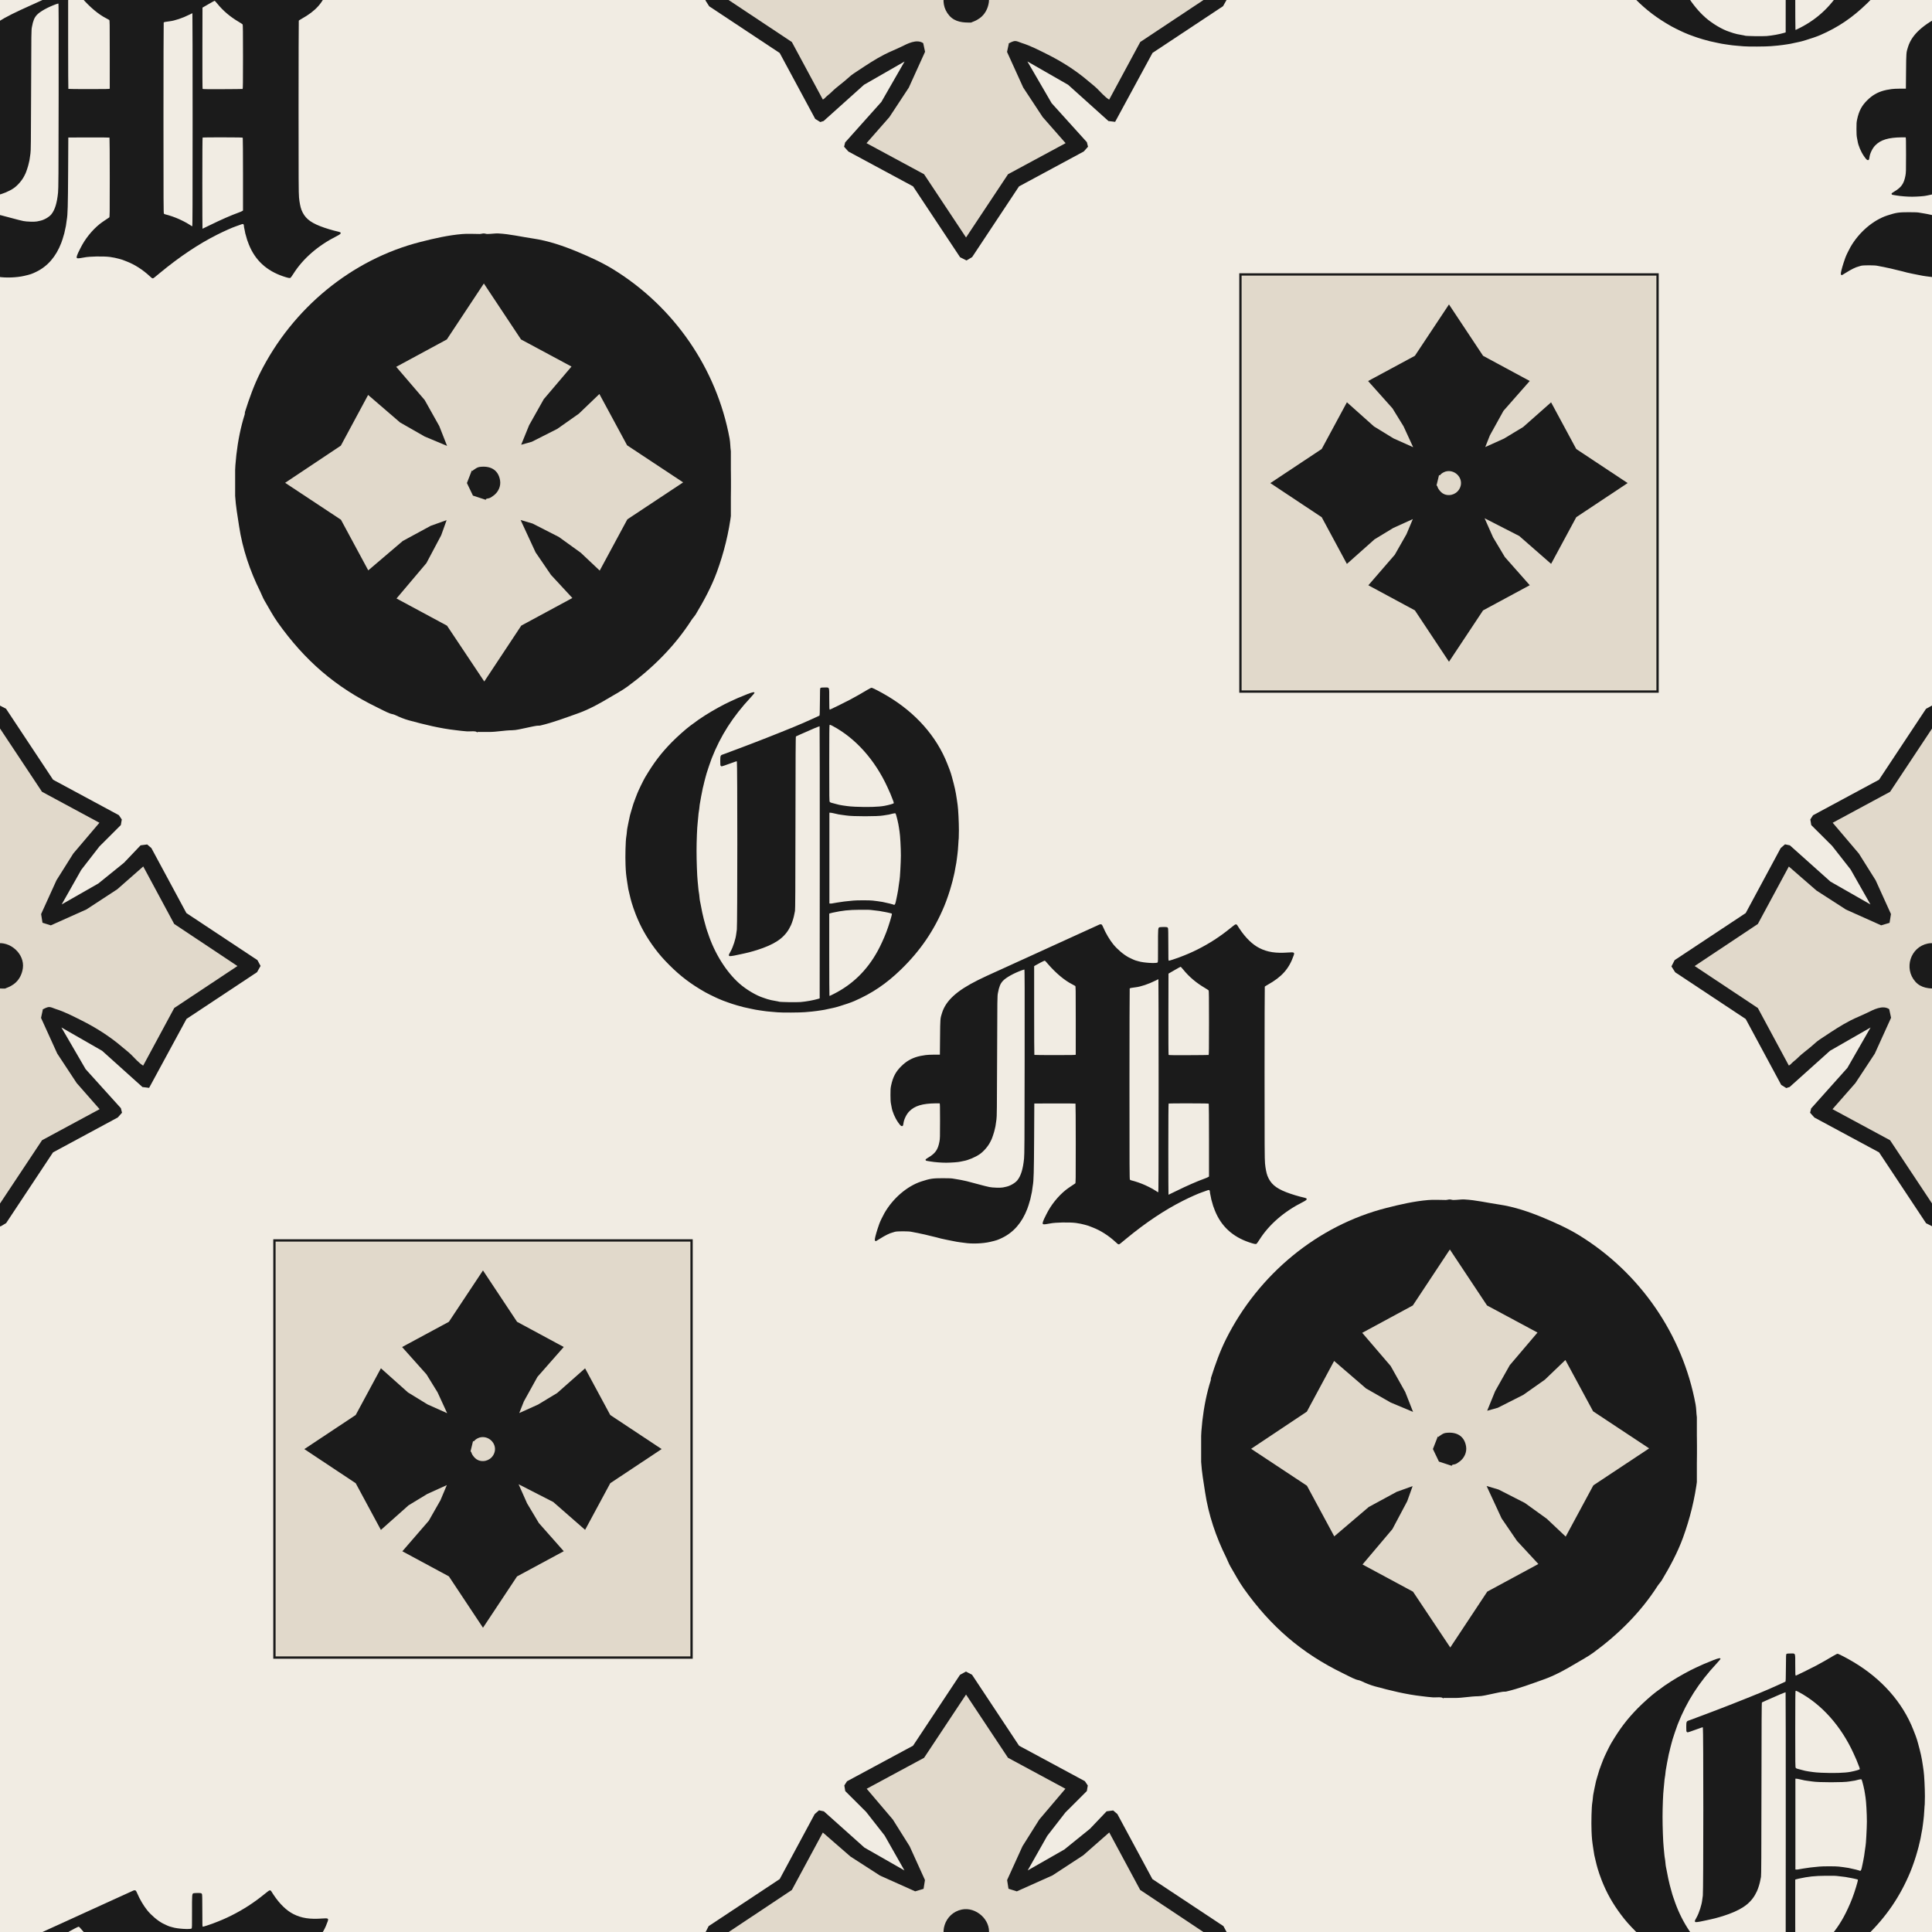
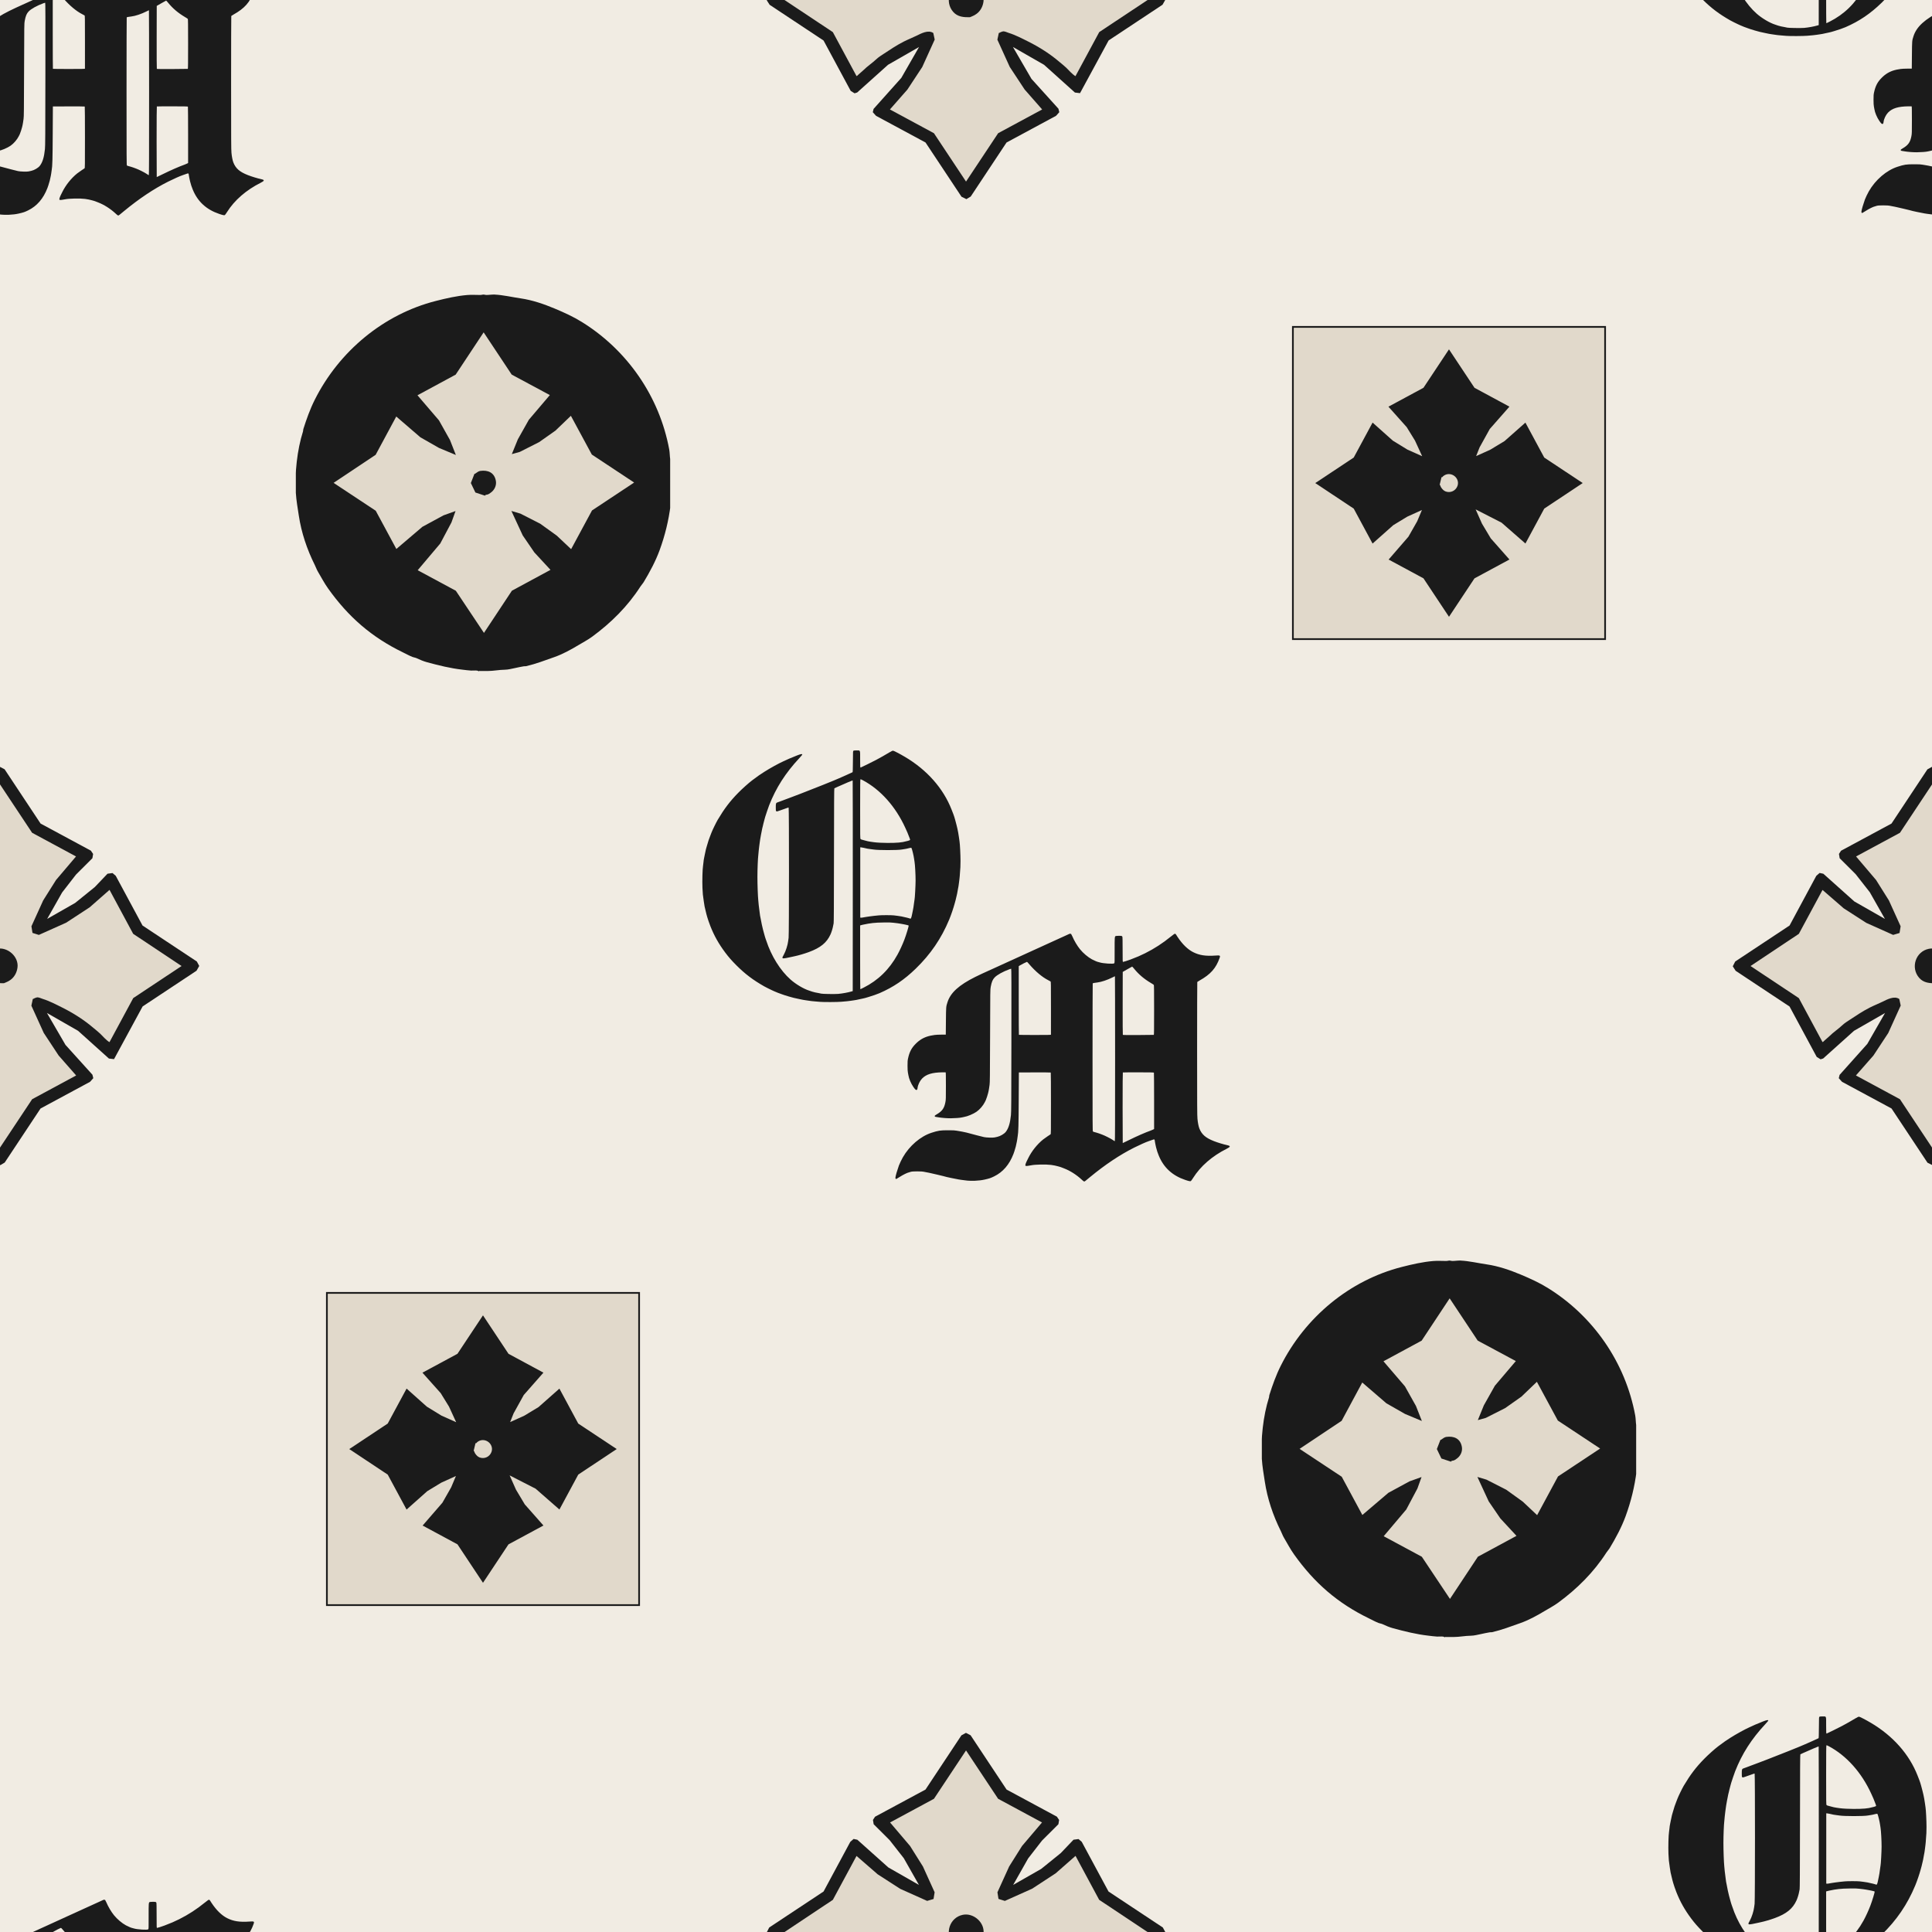
- <svg xmlns="http://www.w3.org/2000/svg" width="76mm" height="76mm" viewBox="0 0 76 76">
+ <svg xmlns="http://www.w3.org/2000/svg" width="80mm" height="80mm" viewBox="0 0 80 80">
  <style>.lt{fill:#1b1b1b}.dk{fill:#e1d9cb}.ln{fill:#1b1b1b}</style>
  <defs>
    <symbol id="om" viewBox="0.00 0.00 565.25 462.75">
      <path class="lt" fill-rule="evenodd" d="M409.92 459.78 C410.36 459.42 412.50 457.66 414.67 455.87 C430.80 442.58 446.23 432.29 461.50 424.61 C467.14 421.77 474.32 418.58 476.94 417.74 C477.32 417.62 478.41 417.23 479.38 416.87 C482.50 415.70 482.80 415.64 483.17 416.15 C483.35 416.39 483.50 417.00 483.50 417.50 C483.50 418.00 483.66 418.96 483.85 419.64 C484.05 420.32 484.29 421.49 484.38 422.25 C484.48 423.01 484.69 423.96 484.86 424.38 C485.03 424.79 485.26 425.57 485.36 426.12 C485.60 427.41 486.48 430.02 487.63 432.88 C492.81 445.72 502.14 454.33 515.88 458.96 C519.75 460.27 521.24 460.57 521.85 460.16 C522.14 459.97 523.18 458.53 524.16 456.97 C532.08 444.37 544.52 433.56 560.09 425.74 C563.96 423.80 564.23 422.82 561.09 422.13 C556.61 421.14 550.51 419.29 546.25 417.62 C537.54 414.20 533.39 410.57 530.88 404.16 C530.05 402.05 529.24 397.92 528.88 393.97 C528.55 390.36 528.50 380.48 528.50 319.22 C528.51 280.39 528.59 248.50 528.69 248.35 C528.79 248.20 529.83 247.54 531.00 246.88 C542.80 240.29 548.66 233.68 552.48 222.66 C553.35 220.14 552.91 219.90 548.11 220.25 C537.68 221.01 530.91 219.98 524.27 216.61 C518.49 213.68 512.97 208.32 507.83 200.62 C507.00 199.39 506.19 198.13 506.04 197.83 C505.66 197.11 504.90 196.89 504.16 197.30 C503.82 197.48 502.16 198.76 500.46 200.14 C491.89 207.13 483.09 212.84 473.25 217.77 C468.25 220.27 464.32 221.97 457.62 224.49 C455.00 225.48 450.24 227.00 449.76 227.00 C449.25 227.00 449.25 226.88 449.25 213.89 C449.25 204.73 449.17 200.59 448.97 200.16 C448.82 199.82 448.45 199.48 448.16 199.40 C447.28 199.16 442.58 199.23 441.90 199.49 C440.79 199.91 440.72 200.77 440.76 214.91 C440.80 226.78 440.76 228.10 440.39 228.47 C439.44 229.42 428.44 228.73 424.69 227.48 C423.90 227.22 423.10 227.00 422.93 227.00 C422.41 227.00 418.67 225.38 416.59 224.26 C412.37 221.99 407.27 217.67 403.89 213.50 C400.98 209.93 397.68 204.37 395.74 199.75 C395.30 198.72 394.77 197.68 394.56 197.44 C394.09 196.91 393.12 196.88 392.21 197.35 C391.85 197.54 390.10 198.34 388.34 199.13 C386.57 199.92 384.18 201.01 383.03 201.55 C381.87 202.09 379.34 203.24 377.40 204.11 C375.46 204.98 373.03 206.09 372.00 206.57 C370.97 207.05 368.94 207.98 367.50 208.62 C366.06 209.27 364.03 210.20 363.00 210.68 C361.97 211.16 360.17 211.98 359.00 212.50 C357.83 213.02 355.98 213.86 354.88 214.37 C351.22 216.06 350.39 216.44 347.88 217.57 C346.50 218.19 344.53 219.09 343.50 219.57 C342.47 220.05 340.50 220.95 339.12 221.57 C337.75 222.19 335.76 223.10 334.70 223.59 C333.65 224.09 331.79 224.93 330.58 225.47 C329.37 226.00 327.48 226.86 326.38 227.37 C322.72 229.06 321.89 229.44 319.38 230.57 C318.00 231.19 316.01 232.10 314.95 232.59 C313.90 233.09 312.04 233.93 310.83 234.47 C309.62 235.00 307.73 235.86 306.62 236.37 C302.89 238.10 302.13 238.45 299.50 239.62 C298.06 240.27 294.91 241.78 292.50 242.98 C275.05 251.68 266.16 259.77 262.93 269.88 C261.38 274.74 261.41 274.41 261.26 290.00 L261.12 304.38 L256.25 304.39 C253.57 304.40 250.47 304.55 249.38 304.73 C245.31 305.37 244.59 305.51 242.88 305.98 C237.52 307.45 233.18 310.01 229.12 314.10 C224.63 318.62 222.45 322.82 220.96 329.75 C220.48 332.01 220.41 333.10 220.42 337.62 C220.43 341.35 220.54 343.42 220.82 344.75 C221.03 345.78 221.28 347.07 221.36 347.62 C221.91 351.22 224.08 356.34 226.58 359.96 C228.33 362.49 229.08 363.25 229.84 363.25 C230.63 363.25 230.89 362.79 231.11 360.96 C231.50 357.77 233.55 353.52 235.85 351.15 C240.31 346.55 246.64 344.61 257.62 344.48 C259.27 344.46 260.77 344.46 260.94 344.47 C261.18 344.49 261.25 347.56 261.25 358.91 C261.25 372.43 261.22 373.50 260.73 376.10 C259.51 382.64 257.32 385.76 251.57 389.13 C250.45 389.79 249.46 390.48 249.39 390.67 C249.16 391.27 249.53 391.73 250.34 391.86 C250.77 391.92 252.14 392.15 253.38 392.36 C256.91 392.96 262.28 393.38 266.38 393.37 C270.46 393.36 276.61 392.90 278.00 392.50 C278.48 392.36 279.57 392.13 280.42 392.00 C284.35 391.36 290.35 388.84 294.00 386.29 C297.25 384.02 300.85 379.82 302.62 376.25 C302.99 375.49 303.44 374.59 303.62 374.25 C304.14 373.25 305.96 367.72 306.13 366.62 C306.22 366.07 306.44 365.12 306.63 364.50 C306.81 363.88 307.04 362.64 307.13 361.75 C307.22 360.86 307.48 359.06 307.70 357.75 C308.05 355.65 308.11 349.56 308.25 305.88 C308.40 256.64 308.40 256.36 308.94 253.50 C309.90 248.33 310.95 245.82 313.08 243.56 C315.68 240.81 322.02 237.29 328.75 234.85 C329.64 234.53 330.52 234.26 330.69 234.26 C330.95 234.25 330.99 248.81 330.92 310.19 C330.84 376.79 330.78 386.60 330.43 390.00 C329.57 398.61 327.87 404.12 324.95 407.82 C323.21 410.02 319.10 412.43 315.92 413.12 C315.07 413.30 313.80 413.58 313.10 413.74 C311.25 414.15 304.35 413.95 301.88 413.41 C299.70 412.94 296.60 412.17 294.62 411.61 C293.38 411.26 291.64 410.80 289.00 410.12 C285.63 409.26 284.55 408.97 283.38 408.63 C282.69 408.43 281.62 408.20 281.00 408.11 C280.38 408.02 279.31 407.80 278.62 407.61 C277.94 407.43 276.70 407.21 275.88 407.12 C275.05 407.03 273.48 406.77 272.38 406.54 C270.80 406.22 268.92 406.13 263.50 406.13 C255.27 406.13 253.13 406.45 245.97 408.77 C234.22 412.56 222.44 422.65 215.42 434.93 C214.04 437.35 211.88 441.85 211.25 443.62 C210.21 446.57 209.25 449.49 208.80 451.12 C207.42 456.04 207.26 457.24 207.88 457.75 C208.36 458.15 208.15 458.25 212.00 455.82 C216.02 453.27 219.96 451.34 222.12 450.86 C222.54 450.77 223.38 450.51 224.00 450.29 C225.62 449.71 235.69 449.72 237.88 450.31 C238.70 450.53 239.99 450.78 240.75 450.87 C241.51 450.96 242.47 451.14 242.90 451.27 C243.32 451.40 244.50 451.67 245.52 451.85 C247.36 452.19 249.61 452.71 252.25 453.39 C255.76 454.29 256.98 454.58 258.40 454.87 C259.24 455.04 260.05 455.25 260.21 455.35 C260.36 455.44 261.25 455.68 262.18 455.87 C263.11 456.06 265.17 456.51 266.75 456.86 C268.33 457.22 270.60 457.67 271.79 457.86 C272.97 458.06 274.38 458.33 274.91 458.47 C275.44 458.60 276.66 458.79 277.62 458.88 C278.59 458.97 280.33 459.19 281.50 459.38 C287.48 460.32 296.41 459.99 302.50 458.58 C307.67 457.39 308.82 457.00 312.50 455.21 C321.88 450.65 328.75 442.69 333.09 431.38 C333.86 429.35 334.28 428.03 335.58 423.50 C335.80 422.74 336.10 421.37 336.24 420.44 C336.39 419.52 336.61 418.50 336.73 418.18 C336.85 417.86 337.02 416.82 337.12 415.86 C337.21 414.91 337.44 413.28 337.63 412.25 C338.38 408.28 338.58 400.98 338.73 372.88 L338.88 344.62 L355.74 344.56 C365.01 344.53 372.69 344.59 372.80 344.70 C372.92 344.82 373.01 359.58 373.01 377.52 C373.02 408.51 372.99 410.14 372.57 410.44 C372.33 410.61 370.83 411.60 369.25 412.65 C367.67 413.70 365.63 415.15 364.72 415.88 C358.34 421.03 352.54 428.29 348.89 435.70 C347.96 437.58 347.10 439.32 346.98 439.56 C346.48 440.50 345.75 442.65 345.75 443.16 C345.75 444.12 346.25 444.28 348.40 443.99 C349.49 443.85 351.11 443.58 352.00 443.39 C356.09 442.51 367.75 442.29 373.12 442.98 C375.32 443.26 378.97 443.99 380.12 444.38 C380.68 444.56 381.52 444.79 382.00 444.89 C382.48 444.99 383.21 445.21 383.62 445.39 C384.04 445.56 385.48 446.13 386.84 446.64 C393.41 449.14 400.24 453.51 405.96 458.85 C408.23 460.98 408.41 461.02 409.92 459.78 Z M449.25 382.26 C449.25 357.66 449.34 344.73 449.50 344.63 C449.64 344.54 457.08 344.48 466.05 344.49 C478.61 344.51 482.40 344.58 482.55 344.82 C482.65 344.99 482.74 358.54 482.75 374.94 L482.75 404.76 L481.97 405.23 C481.54 405.49 480.34 406.01 479.28 406.39 C473.08 408.62 464.68 412.29 455.82 416.65 C452.35 418.35 449.45 419.75 449.38 419.75 C449.31 419.75 449.25 402.88 449.25 382.26 Z M438.62 416.35 C436.34 414.79 430.64 411.92 427.50 410.74 C426.33 410.31 424.98 409.80 424.50 409.62 C423.48 409.23 419.68 408.10 418.70 407.89 C418.34 407.81 417.86 407.57 417.64 407.36 C417.29 407.00 417.25 399.47 417.25 328.54 C417.26 285.41 417.34 250.00 417.44 249.84 C417.62 249.58 419.52 249.21 422.50 248.87 C426.48 248.42 433.10 246.21 438.27 243.59 C439.73 242.85 440.99 242.25 441.08 242.25 C441.17 242.25 441.25 281.74 441.25 330.00 C441.25 400.04 441.19 417.75 440.94 417.73 C440.77 417.73 439.73 417.11 438.62 416.35 Z M449.48 304.60 C449.34 304.43 449.27 290.97 449.31 270.98 L449.38 237.65 L454.25 234.84 C456.93 233.29 459.24 232.02 459.39 232.01 C459.53 232.01 460.49 233.04 461.51 234.30 C466.32 240.24 472.10 245.16 479.25 249.38 C480.83 250.32 482.27 251.25 482.44 251.46 C482.68 251.76 482.75 257.48 482.75 278.18 C482.75 299.02 482.68 304.54 482.44 304.63 C482.27 304.69 474.83 304.78 465.92 304.81 C454.30 304.86 449.64 304.80 449.48 304.60 Z M338.92 304.58 C338.82 304.49 338.75 288.01 338.75 267.96 L338.75 231.51 L339.69 230.92 C341.48 229.81 346.98 227.00 347.36 227.00 C347.57 227.00 348.01 227.31 348.34 227.69 C348.67 228.07 349.47 228.99 350.13 229.75 C356.66 237.29 363.81 243.27 370.12 246.46 C371.23 247.01 372.32 247.62 372.57 247.80 C372.99 248.11 373.01 249.59 373.01 276.13 C373.01 291.53 373.00 304.27 373.00 304.44 C373.00 304.68 369.44 304.75 356.04 304.75 C346.71 304.75 339.01 304.68 338.92 304.58 Z M150.07 269.39 C152.03 269.20 154.64 268.96 155.88 268.87 C157.11 268.78 158.97 268.56 160.00 268.37 C161.03 268.19 162.49 267.97 163.25 267.89 C164.65 267.74 167.06 267.27 170.00 266.58 C170.89 266.37 172.19 266.10 172.88 265.97 C173.56 265.85 174.69 265.58 175.38 265.38 C176.06 265.18 177.64 264.72 178.88 264.35 C182.80 263.20 188.10 261.36 190.62 260.26 C205.33 253.86 217.03 245.95 229.10 234.23 C245.00 218.79 256.34 202.17 264.74 182.00 C266.75 177.18 269.30 169.68 270.61 164.75 C271.00 163.31 271.46 161.62 271.64 161.00 C271.83 160.38 272.05 159.43 272.13 158.88 C272.22 158.32 272.45 157.37 272.64 156.75 C272.83 156.13 273.09 155.01 273.21 154.25 C273.33 153.49 273.63 151.86 273.86 150.62 C274.09 149.39 274.44 147.53 274.63 146.50 C274.82 145.47 275.05 143.84 275.14 142.88 C275.22 141.91 275.45 140.11 275.64 138.88 C275.83 137.64 276.11 134.33 276.26 131.51 C276.41 128.70 276.58 126.32 276.65 126.22 C276.71 126.11 276.77 123.13 276.78 119.58 C276.79 113.19 276.23 101.89 275.73 98.75 C275.59 97.86 275.32 95.94 275.13 94.50 C274.75 91.66 273.98 87.31 273.54 85.50 C273.39 84.88 272.93 82.97 272.52 81.25 C272.11 79.53 271.49 77.17 271.13 76.00 C270.77 74.83 270.36 73.42 270.23 72.88 C270.09 72.33 269.61 70.92 269.15 69.75 C268.69 68.58 267.84 66.39 267.25 64.88 C258.41 42.27 241.09 22.71 217.62 8.84 C212.04 5.53 205.67 2.25 204.85 2.25 C204.48 2.25 202.88 3.04 201.15 4.09 C197.10 6.55 191.22 9.89 187.17 12.03 C183.05 14.20 170.81 20.25 170.52 20.25 C170.06 20.25 170.00 19.19 170.00 11.12 C170.00 1.13 170.37 2.00 166.12 2.00 C164.12 2.00 163.21 2.10 162.86 2.35 C162.39 2.70 162.37 3.15 162.31 13.83 C162.25 22.21 162.16 25.01 161.93 25.20 C161.76 25.34 158.64 26.76 155.00 28.37 C151.36 29.97 148.04 31.44 147.62 31.63 C143.42 33.57 119.18 43.29 107.38 47.77 C105.86 48.35 103.33 49.31 101.75 49.92 C100.17 50.53 98.14 51.30 97.25 51.63 C96.36 51.97 94.56 52.64 93.25 53.13 C91.94 53.62 90.09 54.32 89.12 54.67 C88.16 55.03 86.42 55.69 85.25 56.14 C84.08 56.59 82.70 57.09 82.19 57.25 C80.45 57.79 80.25 58.32 80.25 62.49 C80.25 65.89 80.29 66.21 80.76 66.64 C81.26 67.09 81.33 67.08 83.58 66.31 C87.93 64.80 92.13 63.31 92.86 63.02 C93.26 62.86 93.74 62.79 93.92 62.86 C94.43 63.05 94.41 198.11 93.90 201.38 C93.70 202.61 93.47 204.30 93.38 205.12 C92.94 209.06 90.87 215.51 88.87 219.17 C88.36 220.11 87.78 221.18 87.58 221.56 C87.09 222.48 87.36 223.25 88.16 223.25 C89.60 223.25 92.75 222.69 97.38 221.61 C98.34 221.39 99.86 221.05 100.75 220.87 C104.58 220.08 110.66 218.29 115.38 216.56 C127.86 211.96 134.44 206.61 138.47 197.75 C139.57 195.34 140.87 191.09 141.25 188.67 C141.38 187.82 141.63 186.62 141.79 186.00 C142.03 185.14 142.11 168.16 142.18 113.71 C142.24 57.73 142.32 42.50 142.57 42.32 C142.74 42.19 144.11 41.55 145.62 40.90 C147.14 40.25 148.71 39.56 149.12 39.37 C154.16 37.05 161.91 33.81 162.06 33.96 C162.16 34.06 162.22 84.53 162.19 146.10 L162.12 258.06 L160.62 258.50 C156.84 259.61 150.96 260.67 146.50 261.05 C143.05 261.34 129.60 261.12 128.64 260.76 C128.27 260.62 127.16 260.38 126.17 260.24 C123.75 259.89 120.07 259.06 119.00 258.64 C118.52 258.45 117.03 257.94 115.69 257.52 C109.87 255.68 101.65 250.79 96.00 245.81 C85.10 236.18 75.45 220.72 70.14 204.38 C69.96 203.82 69.70 203.09 69.55 202.75 C69.24 202.01 68.50 199.53 67.63 196.25 C67.28 194.94 66.84 193.31 66.65 192.62 C66.00 190.27 64.79 184.54 64.13 180.75 C63.95 179.72 63.69 178.43 63.55 177.88 C63.41 177.32 63.22 175.86 63.12 174.62 C63.03 173.39 62.81 171.64 62.63 170.75 C62.45 169.86 62.23 168.11 62.14 166.88 C62.05 165.64 61.81 163.16 61.62 161.38 C61.17 157.26 60.71 144.52 60.72 136.38 C60.73 128.34 61.18 117.14 61.63 113.62 C61.82 112.11 62.06 109.69 62.14 108.25 C62.23 106.81 62.45 104.89 62.63 104.00 C62.81 103.11 63.04 101.42 63.13 100.25 C63.22 99.08 63.45 97.51 63.63 96.75 C63.81 95.99 64.04 94.70 64.13 93.88 C64.22 93.05 64.40 92.01 64.54 91.56 C64.68 91.11 64.94 89.82 65.12 88.68 C65.29 87.55 65.62 85.89 65.84 85.00 C66.06 84.11 66.37 82.87 66.53 82.25 C66.68 81.63 66.96 80.45 67.14 79.62 C67.32 78.80 67.77 77.11 68.12 75.88 C68.48 74.64 68.89 73.17 69.02 72.62 C69.30 71.51 72.43 62.33 73.20 60.38 C80.55 41.66 90.56 26.03 105.33 10.18 C107.39 7.96 108.50 6.58 108.45 6.31 C108.29 5.54 106.57 5.88 102.50 7.50 C96.68 9.82 94.95 10.53 94.52 10.77 C94.13 10.98 93.27 11.37 88.50 13.51 C83.27 15.86 74.64 20.61 68.08 24.76 C63.54 27.63 61.60 28.99 55.25 33.74 C51.59 36.48 44.57 42.76 40.37 47.04 C31.49 56.09 25.59 63.85 18.44 75.88 C16.92 78.44 12.74 87.01 11.87 89.38 C11.41 90.61 10.74 92.36 10.38 93.25 C9.13 96.32 8.37 98.63 6.77 104.25 C6.52 105.14 6.13 106.49 5.91 107.25 C5.70 108.01 5.40 109.38 5.26 110.31 C5.11 111.23 4.90 112.24 4.78 112.56 C4.66 112.87 4.48 113.74 4.38 114.50 C4.29 115.26 4.05 116.44 3.87 117.12 C3.68 117.81 3.46 119.39 3.37 120.62 C3.28 121.86 3.05 123.83 2.84 125.00 C2.27 128.33 1.94 140.81 2.24 148.25 C2.48 154.21 2.68 156.26 3.66 162.62 C4.53 168.24 4.69 169.21 4.85 169.45 C4.93 169.59 5.17 170.59 5.37 171.67 C5.57 172.74 6.02 174.64 6.38 175.88 C6.73 177.11 7.13 178.57 7.27 179.12 C7.69 180.76 9.47 185.93 10.64 188.89 C14.69 199.17 19.60 207.90 26.51 217.12 C30.04 221.84 33.28 225.54 38.24 230.52 C47.50 239.79 55.99 246.23 68.00 253.05 C69.41 253.85 74.14 256.22 76.12 257.12 C76.95 257.50 78.08 258.01 78.62 258.26 C80.66 259.20 84.20 260.57 86.65 261.39 C88.05 261.85 89.45 262.34 89.78 262.47 C90.71 262.85 96.75 264.60 99.38 265.25 C100.85 265.62 102.86 266.06 105.62 266.61 C106.72 266.83 108.41 267.17 109.38 267.38 C110.34 267.58 111.80 267.81 112.62 267.89 C113.45 267.97 114.97 268.19 116.00 268.38 C117.03 268.58 119.62 268.86 121.75 269.02 C123.88 269.18 126.41 269.40 127.38 269.50 C130.72 269.84 146.30 269.77 150.07 269.39 Z M170.17 255.83 C170.07 255.74 170.00 240.50 170.00 221.95 L170.00 188.24 L170.56 188.02 C170.87 187.91 171.97 187.63 173.00 187.41 C181.22 185.66 185.57 185.19 194.88 185.07 C200.92 184.99 203.23 185.05 205.38 185.35 C206.89 185.56 208.91 185.80 209.88 185.89 C210.84 185.97 212.24 186.19 213.00 186.38 C213.76 186.56 214.99 186.78 215.75 186.87 C216.51 186.96 217.63 187.19 218.25 187.37 C218.87 187.56 219.84 187.79 220.42 187.88 C220.99 187.96 221.52 188.19 221.59 188.38 C221.83 188.99 219.05 198.14 217.00 203.50 C215.08 208.54 212.14 214.93 209.73 219.28 C201.05 235.01 189.11 246.65 173.69 254.40 C170.21 256.15 170.40 256.07 170.17 255.83 Z M222.76 180.76 C222.43 180.55 218.39 179.57 214.00 178.64 C212.97 178.42 211.06 178.13 209.75 177.99 C208.44 177.86 206.64 177.64 205.75 177.50 C203.68 177.19 192.22 177.20 189.75 177.51 C188.72 177.64 186.53 177.86 184.88 178.00 C183.22 178.14 181.03 178.42 180.00 178.61 C178.97 178.81 177.39 179.04 176.50 179.13 C175.61 179.22 174.22 179.46 173.41 179.66 C172.61 179.86 171.54 179.99 171.04 179.95 L170.12 179.88 L170.12 142.50 L170.12 105.12 L171.00 105.15 C171.48 105.16 172.66 105.36 173.62 105.60 C177.19 106.46 178.67 106.75 180.25 106.90 C181.14 106.98 182.83 107.21 184.00 107.41 C189.08 108.27 210.14 108.27 214.50 107.41 C215.53 107.21 217.04 106.96 217.86 106.87 C218.67 106.78 219.61 106.60 219.94 106.47 C220.28 106.35 221.40 106.07 222.45 105.85 C224.12 105.51 224.38 105.50 224.62 105.83 C225.16 106.57 227.06 114.42 227.38 117.25 C227.46 118.01 227.69 119.53 227.89 120.62 C228.41 123.54 229.01 134.28 228.99 140.50 C228.99 145.61 228.21 159.70 227.90 160.50 C227.82 160.71 227.59 162.28 227.39 164.00 C227.01 167.26 226.45 170.74 225.97 172.88 C225.82 173.56 225.55 174.86 225.38 175.75 C224.42 180.72 223.99 181.54 222.76 180.76 Z M191.38 100.21 C188.76 100.10 185.67 99.84 184.50 99.64 C183.33 99.44 181.70 99.20 180.88 99.12 C180.05 99.03 178.81 98.80 178.12 98.62 C177.44 98.43 176.14 98.10 175.25 97.88 C171.46 96.95 170.85 96.74 170.44 96.23 C170.03 95.73 170.00 93.83 170.00 64.40 C170.00 40.88 170.07 33.03 170.29 32.81 C170.51 32.59 171.12 32.80 172.85 33.73 C191.67 43.76 207.68 61.68 218.00 84.25 C220.56 89.86 220.17 88.93 222.77 95.65 C223.04 96.35 223.20 97.09 223.12 97.29 C222.96 97.71 219.50 98.70 215.50 99.48 C210.79 100.39 201.63 100.67 191.38 100.21 Z" />
    </symbol>
    <symbol id="roundel" viewBox="24.26 35.26 216.51 217.99">
      <path class="ln" fill-rule="evenodd" d="M130.33 253.25 C129.93 253.16 129.57 252.83 129.11 252.77 C127.97 252.61 126.76 252.80 125.61 252.75 C124.00 252.67 122.29 252.41 120.67 252.23 C113.73 251.46 106.92 249.76 100.17 247.93 C98.14 247.38 96.01 246.50 94.12 245.59 C93.40 245.24 92.57 245.19 91.83 244.90 C89.94 244.17 88.16 243.18 86.34 242.29 C68.02 233.42 54.61 221.70 42.86 205.18 C40.71 202.15 38.96 198.80 37.07 195.61 C36.32 194.35 35.85 192.95 35.20 191.64 C30.74 182.69 27.46 172.99 25.98 163.12 C25.32 158.74 24.53 154.38 24.26 149.94 C23.55 138.61 25.00 125.16 28.41 114.39 C28.55 113.97 28.45 113.53 28.59 113.11 C30.41 107.35 32.49 101.51 35.21 96.10 C49.23 68.17 74.91 46.64 105.31 38.94 C111.29 37.42 117.33 36.03 123.46 35.52 C125.96 35.31 128.55 35.50 131.06 35.50 C131.70 35.50 132.31 35.24 132.93 35.26 C133.43 35.28 133.88 35.50 134.40 35.50 C135.87 35.51 137.91 35.19 139.17 35.26 C144.33 35.53 149.30 36.74 154.39 37.48 C161.14 38.47 167.80 40.77 174.08 43.40 C179.39 45.63 184.70 48.03 189.62 51.08 C216.02 67.41 234.58 94.29 240.22 124.83 C240.56 126.66 240.50 128.53 240.77 130.37 C243.35 148.11 240.82 166.30 234.68 183.10 C232.33 189.52 228.95 195.79 225.43 201.63 C224.89 202.51 224.14 203.25 223.59 204.11 C216.22 215.59 206.60 225.12 195.64 233.16 C193.12 235.01 190.31 236.46 187.64 238.07 C183.30 240.68 178.62 243.24 173.84 244.93 C168.46 246.83 163.11 248.88 157.53 250.19 C157.08 250.30 156.60 250.21 156.14 250.27 C154.47 250.50 152.73 250.96 151.07 251.28 C149.18 251.65 147.12 252.23 145.19 252.25 C141.87 252.28 138.52 253.00 135.18 253.00 C134.05 253.00 132.92 253.00 131.78 253.00 C131.42 253.00 131.05 253.00 130.68 253.00 C130.52 253.00 130.15 252.83 130.18 253.00 C130.20 253.09 130.23 253.25 130.33 253.25 Z" />
      <path class="lt" fill-rule="evenodd" d="M134.44 251.85 C133.82 251.85 135.67 251.78 136.28 251.75 C136.45 251.74 135.95 251.75 135.78 251.75 C135.52 251.75 135.25 251.75 134.98 251.75 C134.12 251.75 133.25 251.75 132.38 251.75 C129.74 251.75 127.17 251.50 124.51 251.50 C119.55 251.50 112.18 250.06 107.39 248.58 C106.90 248.43 106.39 248.56 105.90 248.43 C104.48 248.03 103.02 247.62 101.61 247.16 C88.49 242.89 74.54 236.11 64.10 226.96 C53.65 217.81 45.46 208.14 38.55 196.08 C33.71 187.62 30.27 178.00 28.21 168.54 C26.86 162.36 25.61 156.23 25.26 149.92 C23.65 121.64 34.09 93.19 52.80 72.09 C56.79 67.59 61.33 63.85 65.88 59.98 C66.80 59.20 67.57 58.31 68.57 57.62 C70.80 56.05 73.13 54.63 75.42 53.15 C78.22 51.33 81.13 49.41 84.14 47.94 C87.25 46.41 90.50 45.24 93.68 43.90 C105.54 38.89 118.52 36.55 131.33 36.50 C131.88 36.50 132.37 36.25 132.90 36.26 C133.34 36.27 133.73 36.48 134.17 36.50 C135.90 36.55 137.64 36.43 139.37 36.50 C141.36 36.59 143.41 36.94 145.38 37.23 C146.78 37.44 148.25 37.29 149.64 37.53 C156.66 38.69 163.73 40.50 170.35 43.16 C171.52 43.63 172.77 43.85 173.94 44.36 C183.10 48.35 191.66 53.33 199.64 59.34 C200.25 59.80 200.77 60.47 201.37 60.98 C206.23 65.13 211.15 69.50 215.27 74.42 C215.57 74.78 215.70 75.24 216.00 75.61 C239.15 103.61 246.60 141.47 235.92 176.13 C228.01 201.81 209.47 224.73 186.08 237.95 C183.43 239.44 180.56 240.62 177.83 241.96 C173.09 244.29 167.94 246.25 162.85 247.68 C162.39 247.81 161.91 247.70 161.46 247.81 C159.50 248.28 157.54 248.89 155.59 249.43 C153.50 250.01 151.20 250.01 149.15 250.66 C147.72 251.11 146.07 250.93 144.59 251.01 C142.84 251.10 141.12 251.50 139.35 251.50 C138.36 251.50 137.44 251.69 136.48 251.74 C135.80 251.77 133.77 251.99 134.44 251.85 Z" />
      <path class="ln" fill-rule="evenodd" d="M133.08 232.92 L116.04 207.41 L92.85 194.92 L105.56 180.55 L111.73 169.85 L115.20 161.65 L98.38 170.16 L82.15 184.18 L69.61 161.05 L44.12 144.19 L69.61 127.19 L82.01 104.09 L98.90 118.44 L115.28 126.56 L111.05 117.22 L104.96 106.96 L92.72 93.31 L115.93 80.77 L132.87 55.20 L149.91 80.75 L173.13 93.23 L161.37 106.35 L155.56 115.72 L150.70 126.30 L161.64 121.25 L170.25 115.81 L183.72 103.79 L196.28 127.03 L221.86 143.97 L196.31 160.97 L183.87 184.16 L171.19 172.92 L162.50 167.28 L151.18 161.93 L152.75 166.74 L159.53 179.20 L173.13 194.87 L149.99 207.42 L133.08 232.92 Z" />
      <path class="dk" fill-rule="evenodd" d="M133.07 230.96 L116.80 206.58 L94.74 194.70 L107.80 179.25 L114.26 167.08 L116.63 160.47 L109.66 162.97 L97.46 169.59 L82.40 182.42 L70.47 160.30 L46.09 144.18 L70.42 127.95 L82.34 105.80 L96.28 117.81 L107.06 123.97 L116.82 128.05 L113.41 119.38 L107.04 108.02 L94.61 93.52 L116.71 81.57 L132.89 57.12 L149.12 81.56 L171.17 93.40 L159.05 107.66 L152.66 119.02 L149.19 127.55 L153.82 126.26 L164.98 120.61 L174.39 113.98 L183.35 105.39 L195.46 127.80 L219.93 143.99 L195.56 160.14 L183.49 182.52 L175.23 174.73 L165.64 167.82 L154.17 161.97 L148.94 160.42 L155.48 174.55 L162.21 184.40 L171.55 194.49 L149.23 206.55 L133.07 230.96 Z" />
      <path class="ln" fill-rule="evenodd" d="M133.74 151.61 L128.12 149.76 L125.49 144.28 L127.60 138.85 C127.68 138.78 127.77 138.98 127.88 139.00 C127.91 139.01 128.27 138.65 128.33 138.61 C129.04 138.11 130.01 137.40 130.89 137.27 C135.36 136.62 139.15 138.20 139.97 143.10 C140.41 145.70 139.14 148.31 137.07 149.79 C136.35 150.30 135.70 150.85 134.80 150.99 C134.64 151.02 134.02 151.09 133.93 151.22 C133.85 151.34 133.60 151.66 133.74 151.61 Z" />
      <path class="lt" fill-rule="evenodd" d="M132.22 150.27 L128.03 148.08 L126.66 142.89 L129.31 139.00 L133.52 137.78 L138.01 140.16 L139.25 144.97 L136.91 148.99 L132.22 150.27 Z" />
    </symbol>
    <symbol id="halo" viewBox="279.03 19.25 196.65 196.56">
      <path class="lt" fill-rule="evenodd" d="M377.55 215.81 L375.13 214.61 L357.38 187.85 L332.97 174.70 L331.35 172.90 L331.75 171.27 L345.43 155.97 L354.18 140.73 L338.87 149.51 L323.64 163.18 L322.37 163.58 L320.46 162.40 L307.06 137.53 L280.45 119.90 L279.03 117.68 L280.24 115.31 L307.06 97.55 L320.26 73.03 L321.89 71.61 L323.73 72.00 L339.02 85.67 L354.13 94.30 L346.65 81.11 L339.65 72.18 L331.79 64.35 L331.44 62.22 L332.45 60.65 L357.37 47.23 L375.09 20.48 L377.33 19.25 L379.63 20.45 L397.38 47.23 L422.21 60.61 L423.31 62.24 L422.96 64.33 L414.86 72.42 L408.01 81.25 L400.63 94.29 L414.47 86.39 L424.14 78.57 L430.41 71.99 L432.89 71.66 L434.47 73.01 L447.69 97.55 L474.50 115.31 L475.68 117.50 L474.35 119.86 L447.74 137.49 L433.63 163.50 L431.11 163.20 L415.89 149.52 L400.52 140.71 L409.67 156.46 L422.97 171.18 L423.40 172.89 L421.79 174.69 L397.36 187.86 L379.68 214.53 L377.55 215.81 Z" />
      <path class="dk" fill-rule="evenodd" d="M377.37 207.14 L361.53 183.27 L339.81 171.55 L348.45 161.71 L355.76 150.61 L361.91 137.06 L361.21 133.81 C358.72 132.12 355.25 134.03 352.85 135.20 C350.78 136.21 348.64 137.03 346.59 138.08 C343.11 139.86 339.88 142.02 336.63 144.17 C335.49 144.93 334.24 145.69 333.24 146.63 C331.12 148.63 328.65 150.22 326.57 152.31 C325.88 153.00 325.09 153.53 324.40 154.22 C324.19 154.43 323.99 154.66 323.75 154.84 C323.62 154.93 323.19 155.16 323.33 155.09 L311.64 133.38 L287.79 117.54 L311.64 101.67 L323.33 79.99 L333.77 89.06 L344.91 96.24 L358.18 102.18 L361.34 101.24 L361.87 97.92 L356.09 85.18 L349.76 75.10 L339.88 63.47 L361.54 51.79 L377.37 27.92 L393.20 51.78 L414.87 63.47 L405.01 75.08 L398.67 85.16 L392.87 97.93 L393.39 101.20 L396.53 102.19 L410.00 96.16 L421.61 88.57 L431.41 79.96 L443.08 101.65 L466.96 117.54 L443.11 133.37 L431.38 155.12 C429.71 154.12 428.23 152.31 426.80 150.93 C425.74 149.91 424.51 148.99 423.39 148.03 C418.88 144.15 413.43 140.71 408.12 138.06 C405.01 136.51 401.76 134.80 398.44 133.77 C397.53 133.49 396.33 132.79 395.37 133.08 C394.99 133.20 394.60 133.32 394.25 133.51 C394.21 133.53 392.63 134.39 393.55 133.80 L392.84 137.11 L398.95 150.56 L406.29 161.70 L414.94 171.55 L393.22 183.27 L377.37 207.14 Z" />
      <path class="lt" fill-rule="evenodd" d="M379.37 126.03 C376.30 126.10 373.23 125.90 371.04 123.40 C366.67 118.41 369.20 110.38 375.81 109.04 C381.09 107.96 386.74 112.92 385.98 118.36 C385.65 120.75 384.48 123.00 382.50 124.41 C381.79 124.91 381.13 125.29 380.32 125.60 C380.07 125.69 379.08 126.11 379.37 126.03 Z" />
    </symbol>
    <symbol id="tile" viewBox="245.25 262.75 225.75 225.75">
      <path class="ln" fill-rule="evenodd" d="M245.25 488.50 L245.25 262.75 L471.00 262.75 L471.00 488.50 L245.25 488.50 Z" />
      <path class="dk" fill-rule="evenodd" d="M246.50 487.25 L246.50 264.00 L469.75 264.00 L469.75 487.25 L246.50 487.25 Z" />
      <path class="ln" fill-rule="evenodd" d="M358.12 471.83 L339.76 444.17 L314.72 430.67 L328.95 414.23 L335.24 403.18 L338.66 395.05 L328.12 399.83 L318.04 405.95 L303.17 419.18 L289.62 394.04 L261.96 375.68 L289.61 357.33 L303.18 332.18 L317.73 345.17 L328.27 351.63 L338.83 356.35 L333.67 345.13 L327.71 335.45 L314.58 320.75 L339.76 307.17 L358.11 279.52 L376.46 307.17 L401.58 320.72 L387.44 336.79 L380.11 350.03 L377.64 356.27 L387.76 351.71 L398.06 345.48 L413.07 332.21 L426.61 357.33 L454.27 375.66 L426.62 394.03 L413.08 419.14 L395.94 404.15 L377.28 394.60 L381.84 404.86 L388.18 415.47 L401.59 430.64 L376.45 444.20 L358.12 471.83 Z" />
      <path class="lt" fill-rule="evenodd" d="M358.12 469.59 L340.64 443.23 L316.46 430.19 L323.86 422.58 L330.95 413.26 L336.84 402.80 L340.69 393.17 L332.53 396.25 L321.31 402.32 L312.18 409.08 L303.59 417.33 L290.58 393.17 L264.21 375.68 L290.59 358.18 L303.55 334.07 L312.67 342.68 L322.12 349.54 L332.29 354.98 L340.60 358.22 L337.67 350.38 L330.54 337.13 L316.73 321.01 L340.63 308.13 L358.12 281.77 L375.59 308.13 L399.74 321.15 L391.47 329.80 L384.77 338.93 L379.62 348.10 L375.48 358.27 L384.56 354.70 L394.73 349.13 L403.60 342.64 L412.66 334.08 L425.66 358.20 L452.02 375.67 L425.67 393.15 L412.79 417.04 L397.11 403.59 L384.13 396.43 L375.53 393.12 L379.11 402.17 L384.81 412.55 L392.00 422.18 L399.76 430.20 L375.57 443.25 L358.12 469.59 Z" />
      <path class="ln" fill-rule="evenodd" d="M357.09 367.61 L363.21 369.33 C363.31 369.43 363.10 369.59 363.09 369.74 C363.08 369.87 363.89 370.51 364.01 370.65 C364.85 371.67 365.59 373.11 365.73 374.43 C366.36 380.13 360.96 385.30 355.32 382.90 C351.53 381.28 349.14 376.55 351.05 372.65 C351.87 370.97 352.95 369.64 354.65 368.80 C355.25 368.50 355.81 368.36 356.43 368.15 C356.70 368.06 357.37 367.55 357.09 367.61 Z" />
      <path class="dk" fill-rule="evenodd" d="M351.41 376.93 L352.74 371.43 C352.83 371.33 353.01 371.52 353.15 371.52 C353.25 371.53 353.79 370.84 353.91 370.74 C354.82 369.99 355.98 369.42 357.15 369.27 C361.86 368.65 365.93 373.30 364.17 377.88 C362.83 381.35 359.04 383.00 355.61 381.67 C354.25 381.13 353.20 379.96 352.42 378.75 C352.18 378.37 351.97 377.80 351.83 377.37 C351.79 377.26 351.37 376.73 351.41 376.93 Z" />
    </symbol>
    <clipPath id="c">
-       <rect width="76" height="76" />
+       <rect width="80" height="80" />
    </clipPath>
  </defs>
-   <rect width="76" height="76" fill="#f1ece3" />
+   <rect width="80" height="80" fill="#f1ece3" />
  <g clip-path="url(#c)">
-     <use href="#om" x="-13.500" y="-11.052" width="27.000" height="22.104" />
-     <use href="#om" x="-13.500" y="64.948" width="27.000" height="22.104" />
-     <use href="#om" x="62.500" y="-11.052" width="27.000" height="22.104" />
-     <use href="#om" x="62.500" y="64.948" width="27.000" height="22.104" />
-     <use href="#halo" x="-48.250" y="-10.245" width="20.500" height="20.491" />
-     <use href="#halo" x="-48.250" y="65.755" width="20.500" height="20.491" />
-     <use href="#halo" x="27.750" y="-10.245" width="20.500" height="20.491" />
-     <use href="#halo" x="27.750" y="65.755" width="20.500" height="20.491" />
-     <use href="#halo" x="103.750" y="-10.245" width="20.500" height="20.491" />
-     <use href="#halo" x="103.750" y="65.755" width="20.500" height="20.491" />
-     <use href="#roundel" x="9.250" y="9.183" width="19.500" height="19.633" />
-     <use href="#roundel" x="9.250" y="85.183" width="19.500" height="19.633" />
-     <use href="#roundel" x="85.250" y="9.183" width="19.500" height="19.633" />
-     <use href="#roundel" x="85.250" y="85.183" width="19.500" height="19.633" />
-     <use href="#tile" x="-27.250" y="10.750" width="16.500" height="16.500" />
-     <use href="#tile" x="-27.250" y="86.750" width="16.500" height="16.500" />
-     <use href="#tile" x="48.750" y="10.750" width="16.500" height="16.500" />
-     <use href="#tile" x="48.750" y="86.750" width="16.500" height="16.500" />
-     <use href="#halo" x="-10.250" y="-48.245" width="20.500" height="20.491" />
-     <use href="#halo" x="-10.250" y="27.755" width="20.500" height="20.491" />
-     <use href="#halo" x="-10.250" y="103.755" width="20.500" height="20.491" />
-     <use href="#halo" x="65.750" y="-48.245" width="20.500" height="20.491" />
-     <use href="#halo" x="65.750" y="27.755" width="20.500" height="20.491" />
-     <use href="#halo" x="65.750" y="103.755" width="20.500" height="20.491" />
-     <use href="#om" x="-51.500" y="-49.052" width="27.000" height="22.104" />
-     <use href="#om" x="-51.500" y="26.948" width="27.000" height="22.104" />
-     <use href="#om" x="-51.500" y="102.948" width="27.000" height="22.104" />
-     <use href="#om" x="24.500" y="-49.052" width="27.000" height="22.104" />
-     <use href="#om" x="24.500" y="26.948" width="27.000" height="22.104" />
-     <use href="#om" x="24.500" y="102.948" width="27.000" height="22.104" />
-     <use href="#om" x="100.500" y="-49.052" width="27.000" height="22.104" />
-     <use href="#om" x="100.500" y="26.948" width="27.000" height="22.104" />
-     <use href="#om" x="100.500" y="102.948" width="27.000" height="22.104" />
-     <use href="#tile" x="10.750" y="-27.250" width="16.500" height="16.500" />
-     <use href="#tile" x="10.750" y="48.750" width="16.500" height="16.500" />
-     <use href="#tile" x="86.750" y="-27.250" width="16.500" height="16.500" />
-     <use href="#tile" x="86.750" y="48.750" width="16.500" height="16.500" />
-     <use href="#roundel" x="-28.750" y="-28.817" width="19.500" height="19.633" />
-     <use href="#roundel" x="-28.750" y="47.183" width="19.500" height="19.633" />
-     <use href="#roundel" x="47.250" y="-28.817" width="19.500" height="19.633" />
-     <use href="#roundel" x="47.250" y="47.183" width="19.500" height="19.633" />
+     <use href="#om" x="-11.000" y="-9.005" width="22.000" height="18.011" />
+     <use href="#om" x="-11.000" y="70.995" width="22.000" height="18.011" />
+     <use href="#om" x="69.000" y="-9.005" width="22.000" height="18.011" />
+     <use href="#om" x="69.000" y="70.995" width="22.000" height="18.011" />
+     <use href="#halo" x="-48.250" y="-8.246" width="16.500" height="16.492" />
+     <use href="#halo" x="-48.250" y="71.754" width="16.500" height="16.492" />
+     <use href="#halo" x="31.750" y="-8.246" width="16.500" height="16.492" />
+     <use href="#halo" x="31.750" y="71.754" width="16.500" height="16.492" />
+     <use href="#halo" x="111.750" y="-8.246" width="16.500" height="16.492" />
+     <use href="#halo" x="111.750" y="71.754" width="16.500" height="16.492" />
+     <use href="#roundel" x="12.250" y="12.197" width="15.500" height="15.606" />
+     <use href="#roundel" x="12.250" y="92.197" width="15.500" height="15.606" />
+     <use href="#roundel" x="92.250" y="12.197" width="15.500" height="15.606" />
+     <use href="#roundel" x="92.250" y="92.197" width="15.500" height="15.606" />
+     <use href="#tile" x="-26.500" y="13.500" width="13.000" height="13.000" />
+     <use href="#tile" x="-26.500" y="93.500" width="13.000" height="13.000" />
+     <use href="#tile" x="53.500" y="13.500" width="13.000" height="13.000" />
+     <use href="#tile" x="53.500" y="93.500" width="13.000" height="13.000" />
+     <use href="#halo" x="-8.250" y="-48.246" width="16.500" height="16.492" />
+     <use href="#halo" x="-8.250" y="31.754" width="16.500" height="16.492" />
+     <use href="#halo" x="-8.250" y="111.754" width="16.500" height="16.492" />
+     <use href="#halo" x="71.750" y="-48.246" width="16.500" height="16.492" />
+     <use href="#halo" x="71.750" y="31.754" width="16.500" height="16.492" />
+     <use href="#halo" x="71.750" y="111.754" width="16.500" height="16.492" />
+     <use href="#om" x="-51.000" y="-49.005" width="22.000" height="18.011" />
+     <use href="#om" x="-51.000" y="30.995" width="22.000" height="18.011" />
+     <use href="#om" x="-51.000" y="110.995" width="22.000" height="18.011" />
+     <use href="#om" x="29.000" y="-49.005" width="22.000" height="18.011" />
+     <use href="#om" x="29.000" y="30.995" width="22.000" height="18.011" />
+     <use href="#om" x="29.000" y="110.995" width="22.000" height="18.011" />
+     <use href="#om" x="109.000" y="-49.005" width="22.000" height="18.011" />
+     <use href="#om" x="109.000" y="30.995" width="22.000" height="18.011" />
+     <use href="#om" x="109.000" y="110.995" width="22.000" height="18.011" />
+     <use href="#tile" x="13.500" y="-26.500" width="13.000" height="13.000" />
+     <use href="#tile" x="13.500" y="53.500" width="13.000" height="13.000" />
+     <use href="#tile" x="93.500" y="-26.500" width="13.000" height="13.000" />
+     <use href="#tile" x="93.500" y="53.500" width="13.000" height="13.000" />
+     <use href="#roundel" x="-27.750" y="-27.803" width="15.500" height="15.606" />
+     <use href="#roundel" x="-27.750" y="52.197" width="15.500" height="15.606" />
+     <use href="#roundel" x="52.250" y="-27.803" width="15.500" height="15.606" />
+     <use href="#roundel" x="52.250" y="52.197" width="15.500" height="15.606" />
  </g>
</svg>
